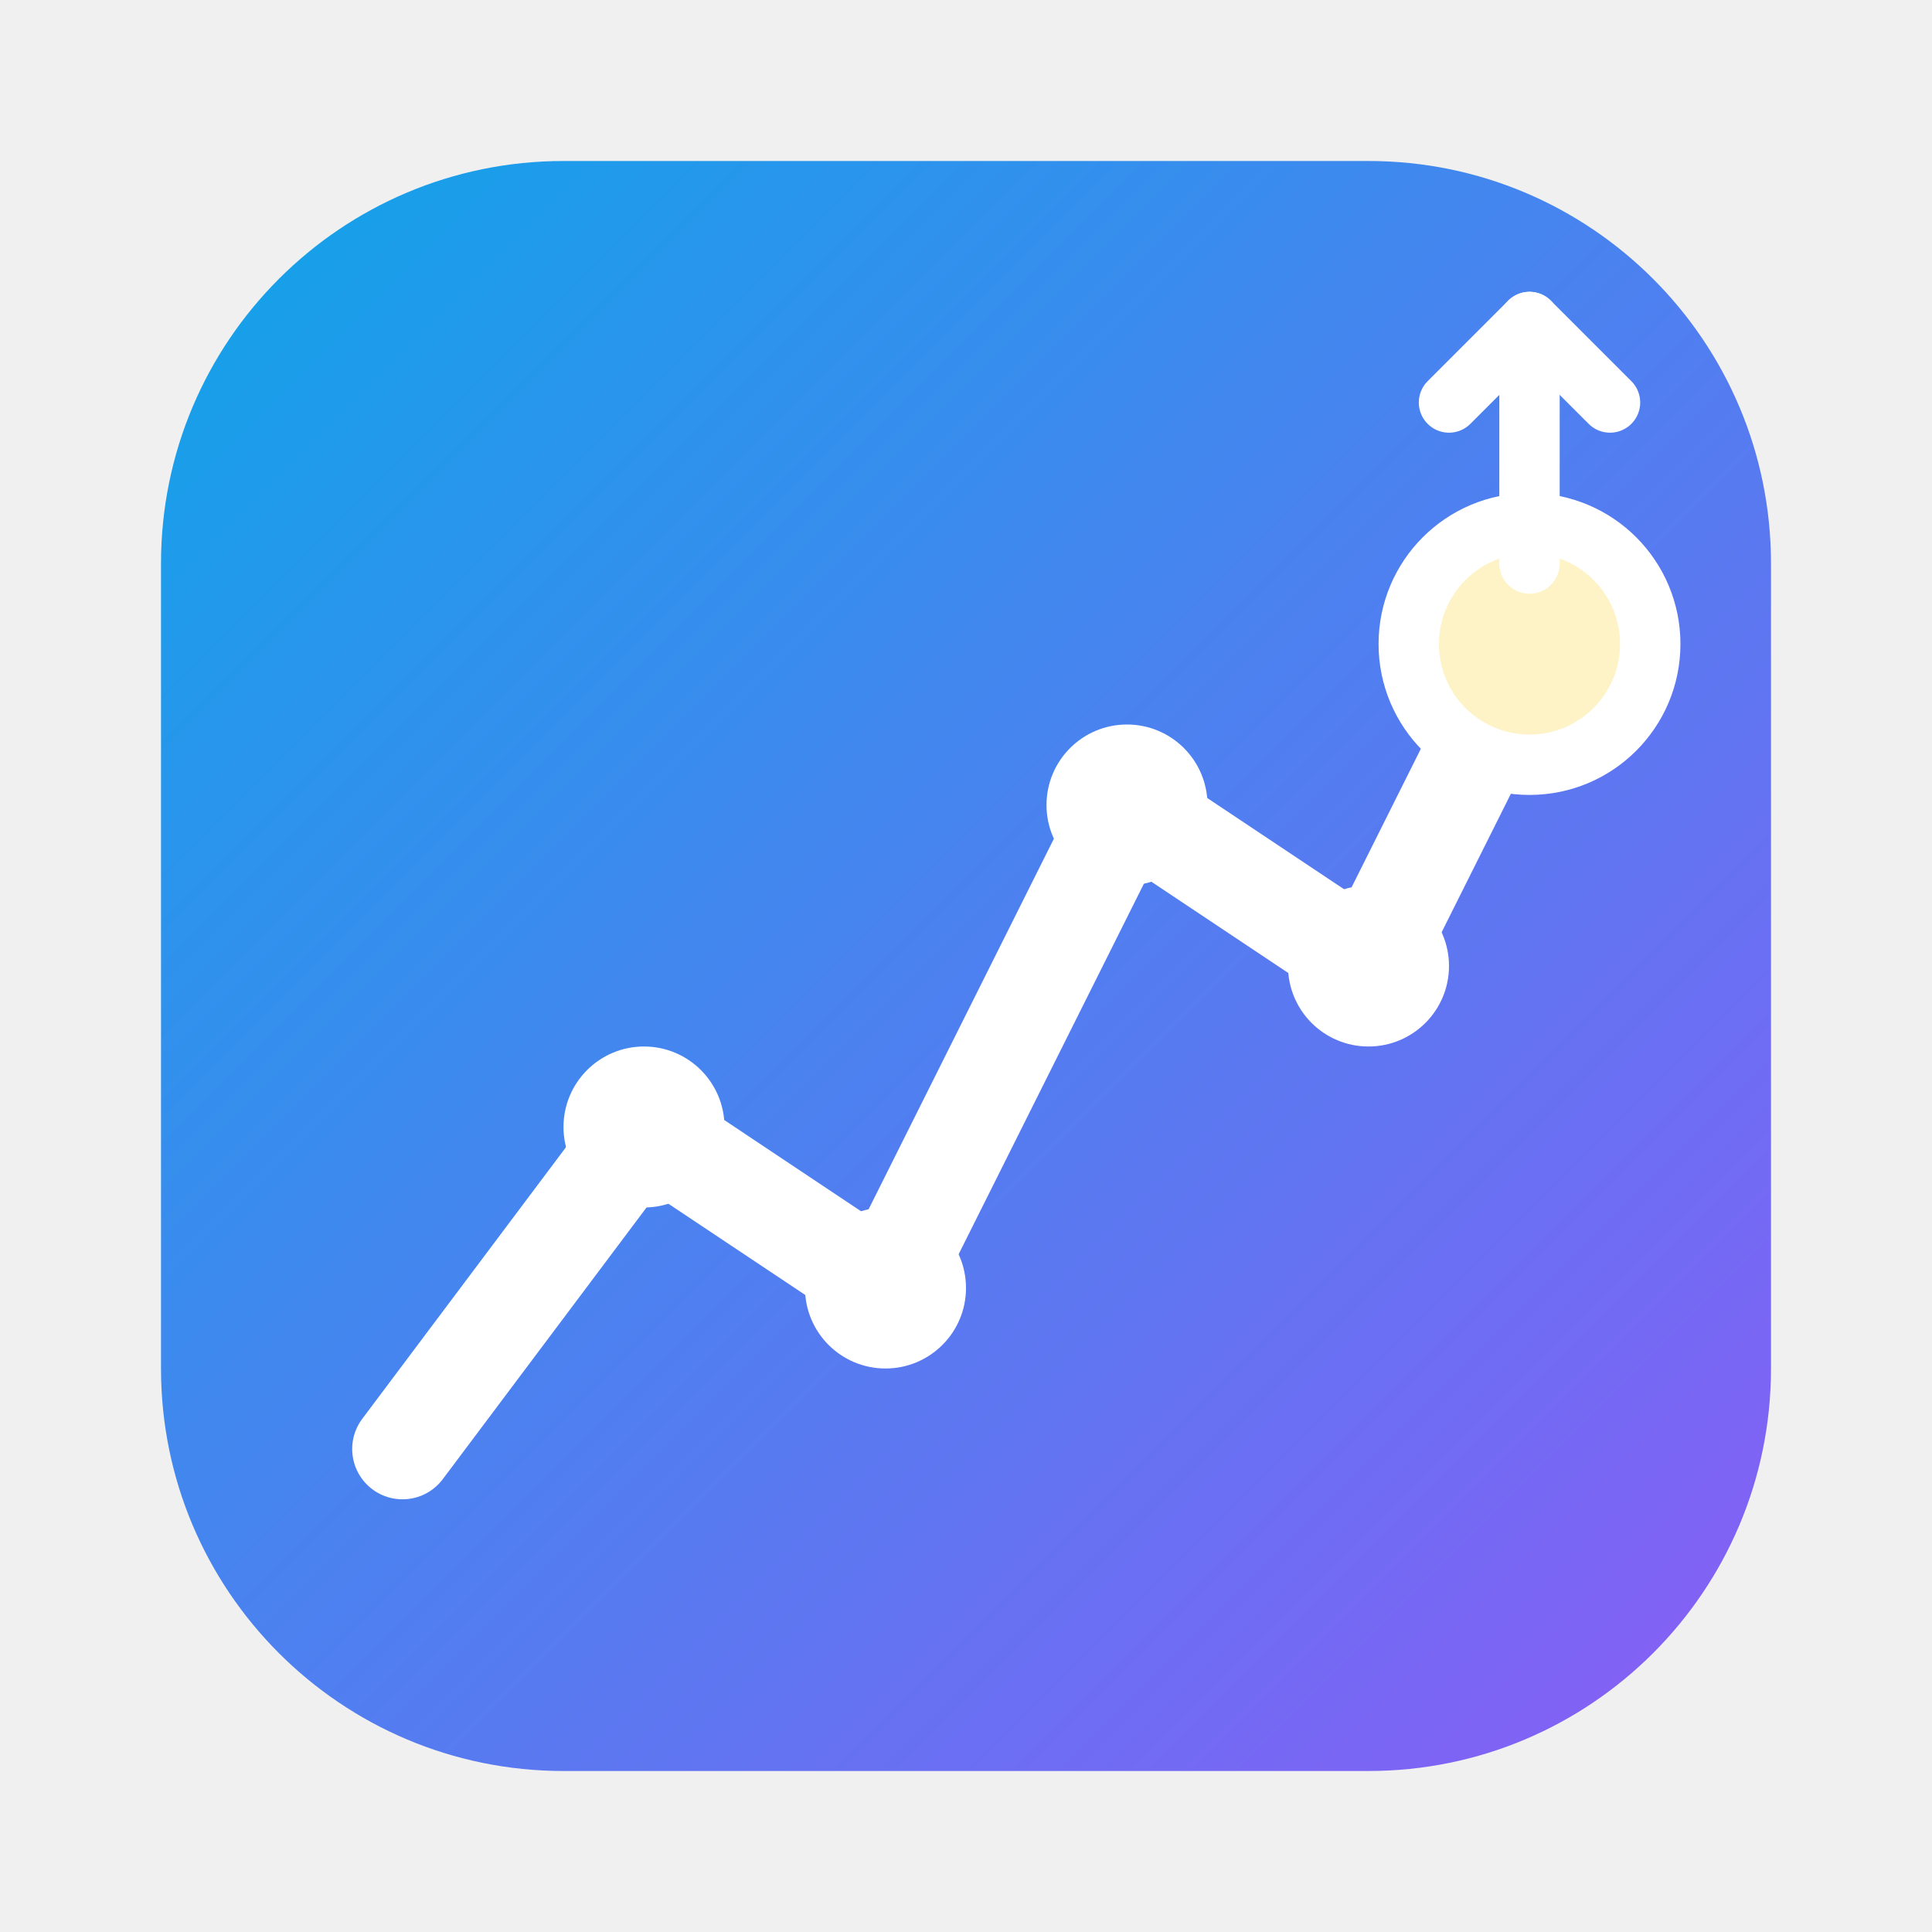
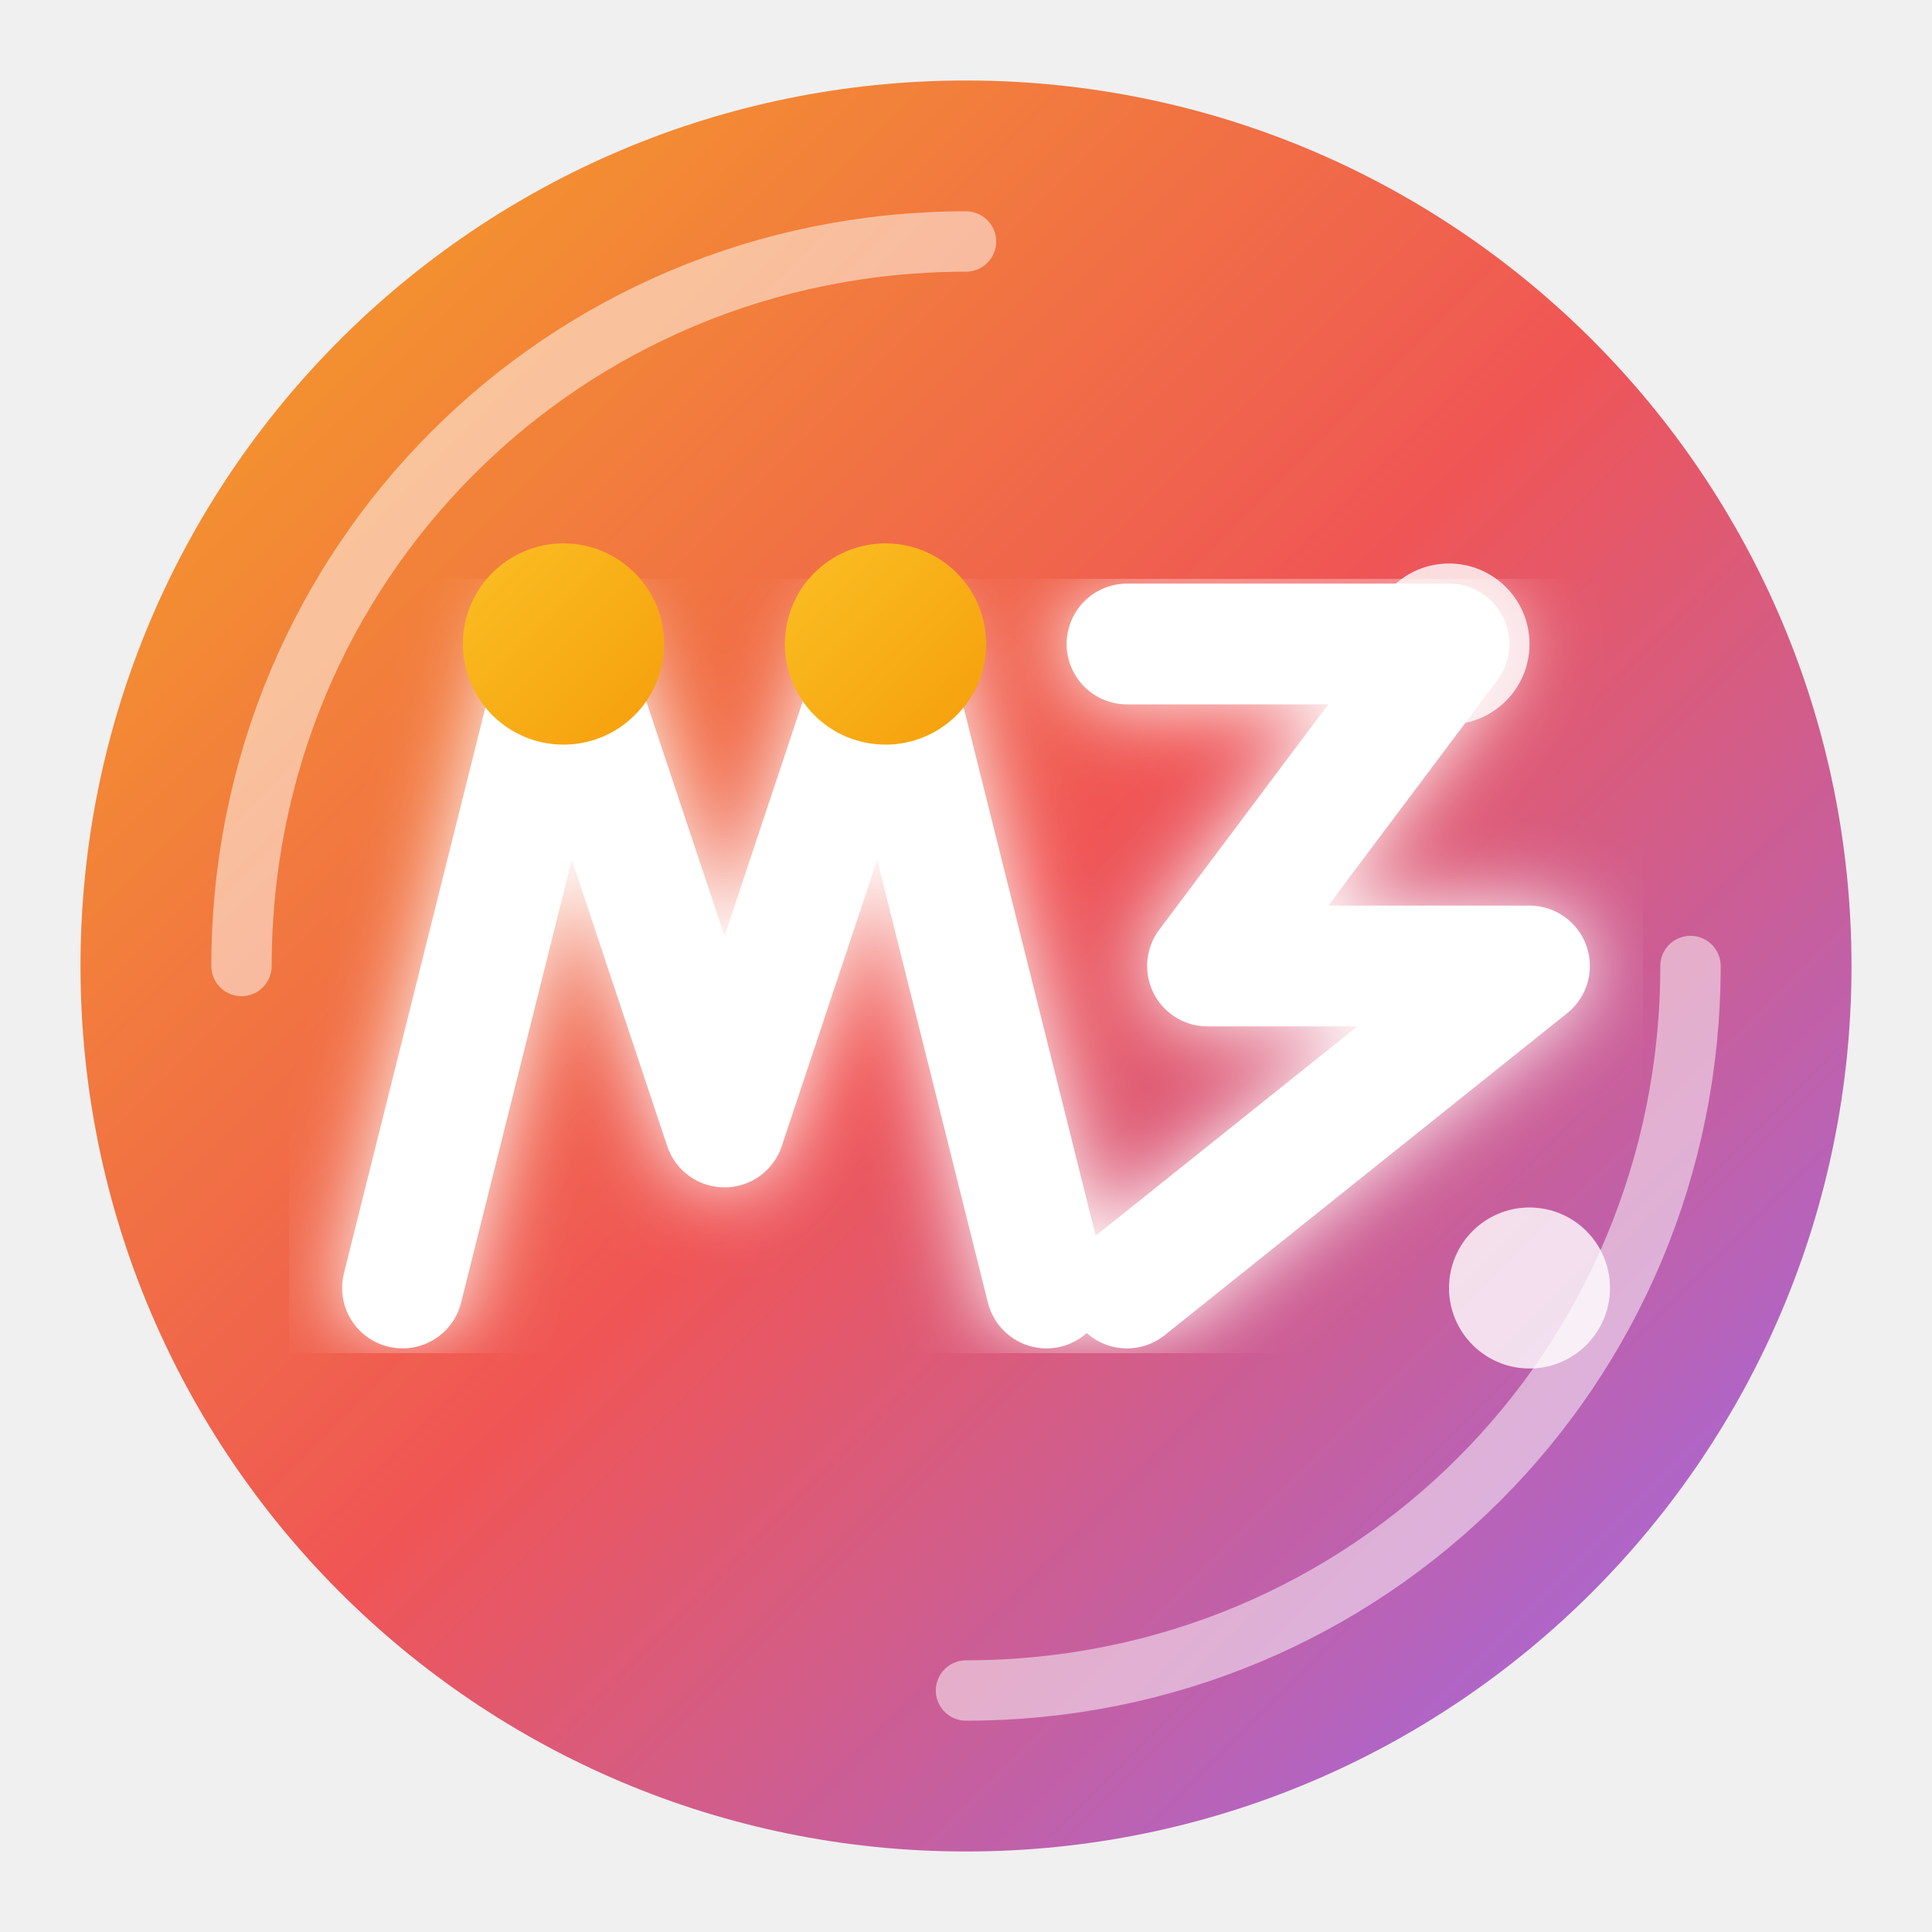
<svg xmlns="http://www.w3.org/2000/svg" viewBox="0 0 48 48" fill="none">
  <defs>
-     <linearGradient id="cqGradient" x1="0%" y1="0%" x2="100%" y2="100%">
-       <stop offset="0%" style="stop-color:#0ea5e9" />
+     <linearGradient id="wkGradient" x1="0%" y1="0%" x2="100%" y2="100%">
+       <stop offset="0%" style="stop-color:#f59e0b" />
+       <stop offset="50%" style="stop-color:#ef4444" />
      <stop offset="100%" style="stop-color:#8b5cf6" />
    </linearGradient>
+     <linearGradient id="goldGradient" x1="0%" y1="0%" x2="100%" y2="100%">
+       <stop offset="0%" style="stop-color:#fbbf24" />
+       <stop offset="100%" style="stop-color:#f59e0b" />
+     </linearGradient>
+     <filter id="glow">
+       <feGaussianBlur stdDeviation="1" result="coloredBlur" />
+       <feMerge>
+         <feMergeNode in="coloredBlur" />
+         <feMergeNode in="SourceGraphic" />
+       </feMerge>
+     </filter>
  </defs>
-   <rect x="4" y="4" width="40" height="40" rx="10" fill="url(#cqGradient)" />
-   <path d="M10 36L16 28L22 32L28 20L34 24L38 16" stroke="white" stroke-width="2.5" stroke-linecap="round" stroke-linejoin="round" />
-   <circle cx="16" cy="28" r="2" fill="white" />
-   <circle cx="22" cy="32" r="2" fill="white" />
-   <circle cx="28" cy="20" r="2" fill="white" />
-   <circle cx="34" cy="24" r="2" fill="white" />
-   <circle cx="38" cy="16" r="3" fill="#fef3c7" stroke="white" stroke-width="1.5" />
-   <path d="M36 10L38 8L40 10" stroke="white" stroke-width="1.5" stroke-linecap="round" stroke-linejoin="round" />
-   <path d="M38 8V14" stroke="white" stroke-width="1.5" stroke-linecap="round" />
+   <circle cx="24" cy="24" r="22" fill="url(#wkGradient)" opacity="0.9" />
+   <g filter="url(#glow)">
+     <path d="M10 32L14 16L18 28L22 16L26 32" stroke="white" stroke-width="3" stroke-linecap="round" stroke-linejoin="round" />
+     <path d="M28 16H36L30 24H38L28 32" stroke="white" stroke-width="3" stroke-linecap="round" stroke-linejoin="round" />
+   </g>
+   <circle cx="14" cy="16" r="2.5" fill="url(#goldGradient)" />
+   <circle cx="22" cy="16" r="2.5" fill="url(#goldGradient)" />
+   <circle cx="36" cy="16" r="2" fill="white" opacity="0.8" />
+   <circle cx="38" cy="32" r="2" fill="white" opacity="0.8" />
+   <path d="M6 24C6 14 14 6 24 6" stroke="white" stroke-width="1.5" stroke-linecap="round" opacity="0.5" />
+   <path d="M42 24C42 34 34 42 24 42" stroke="white" stroke-width="1.5" stroke-linecap="round" opacity="0.5" />
</svg>
